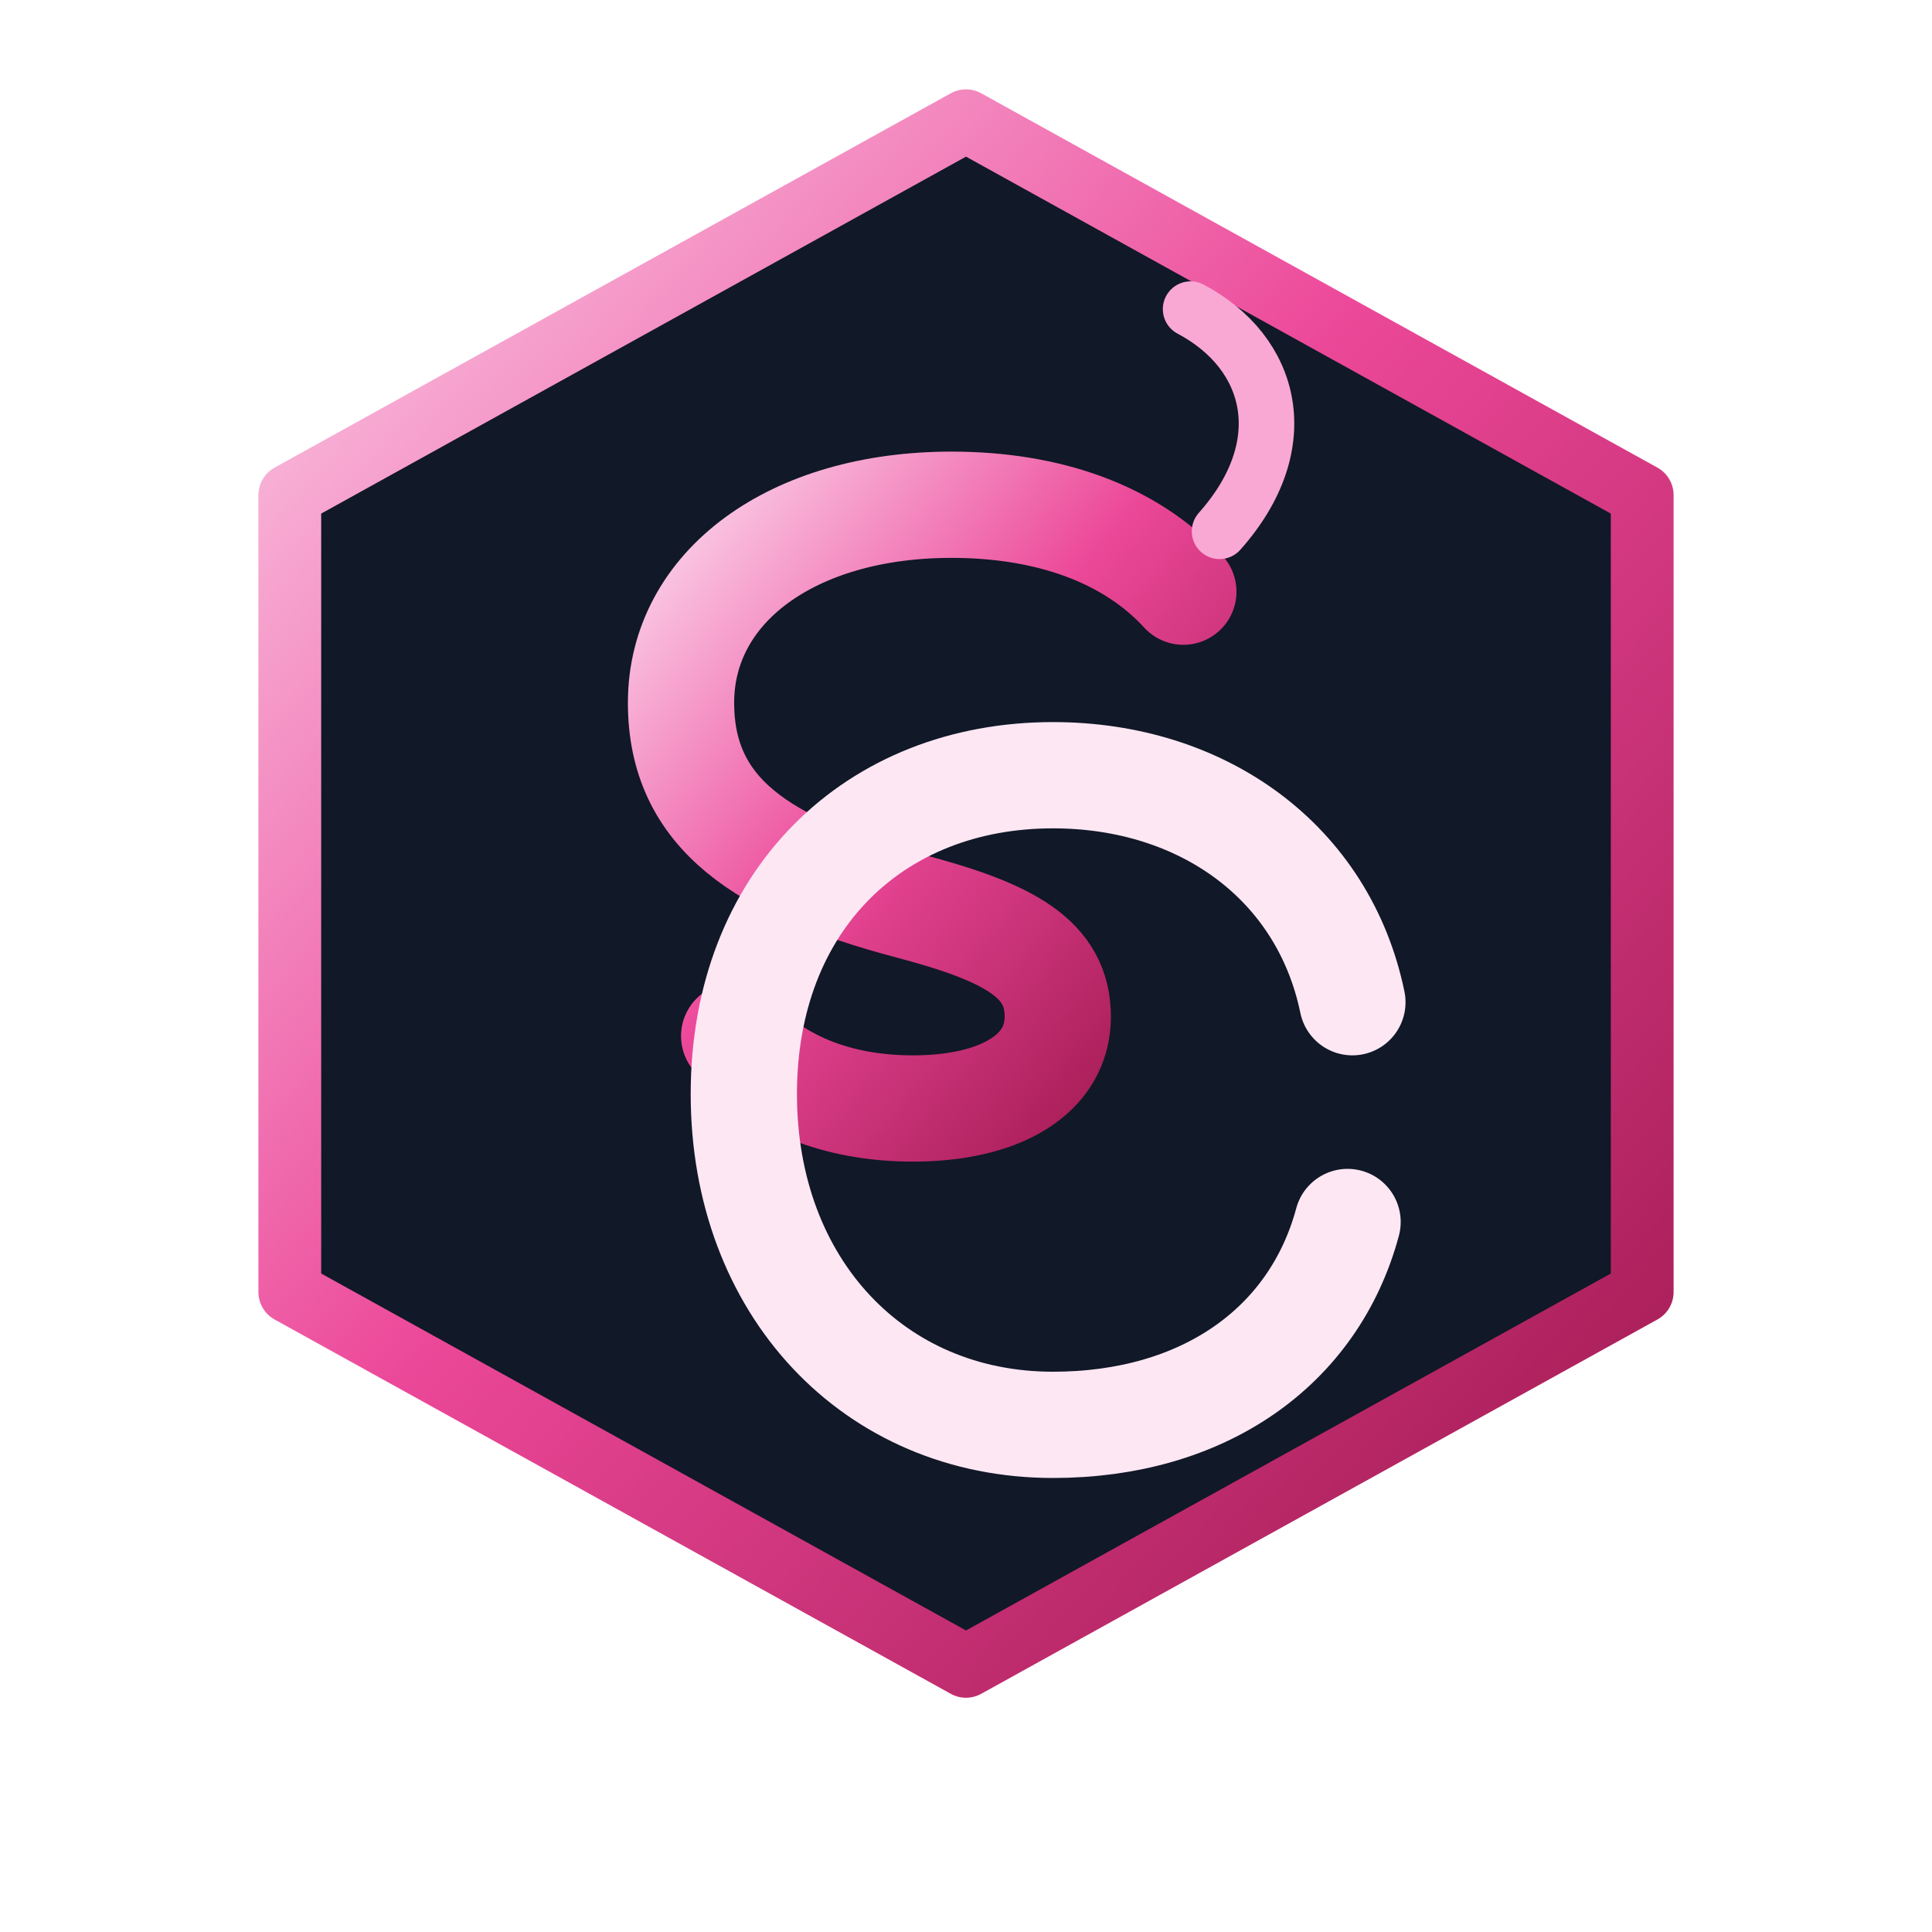
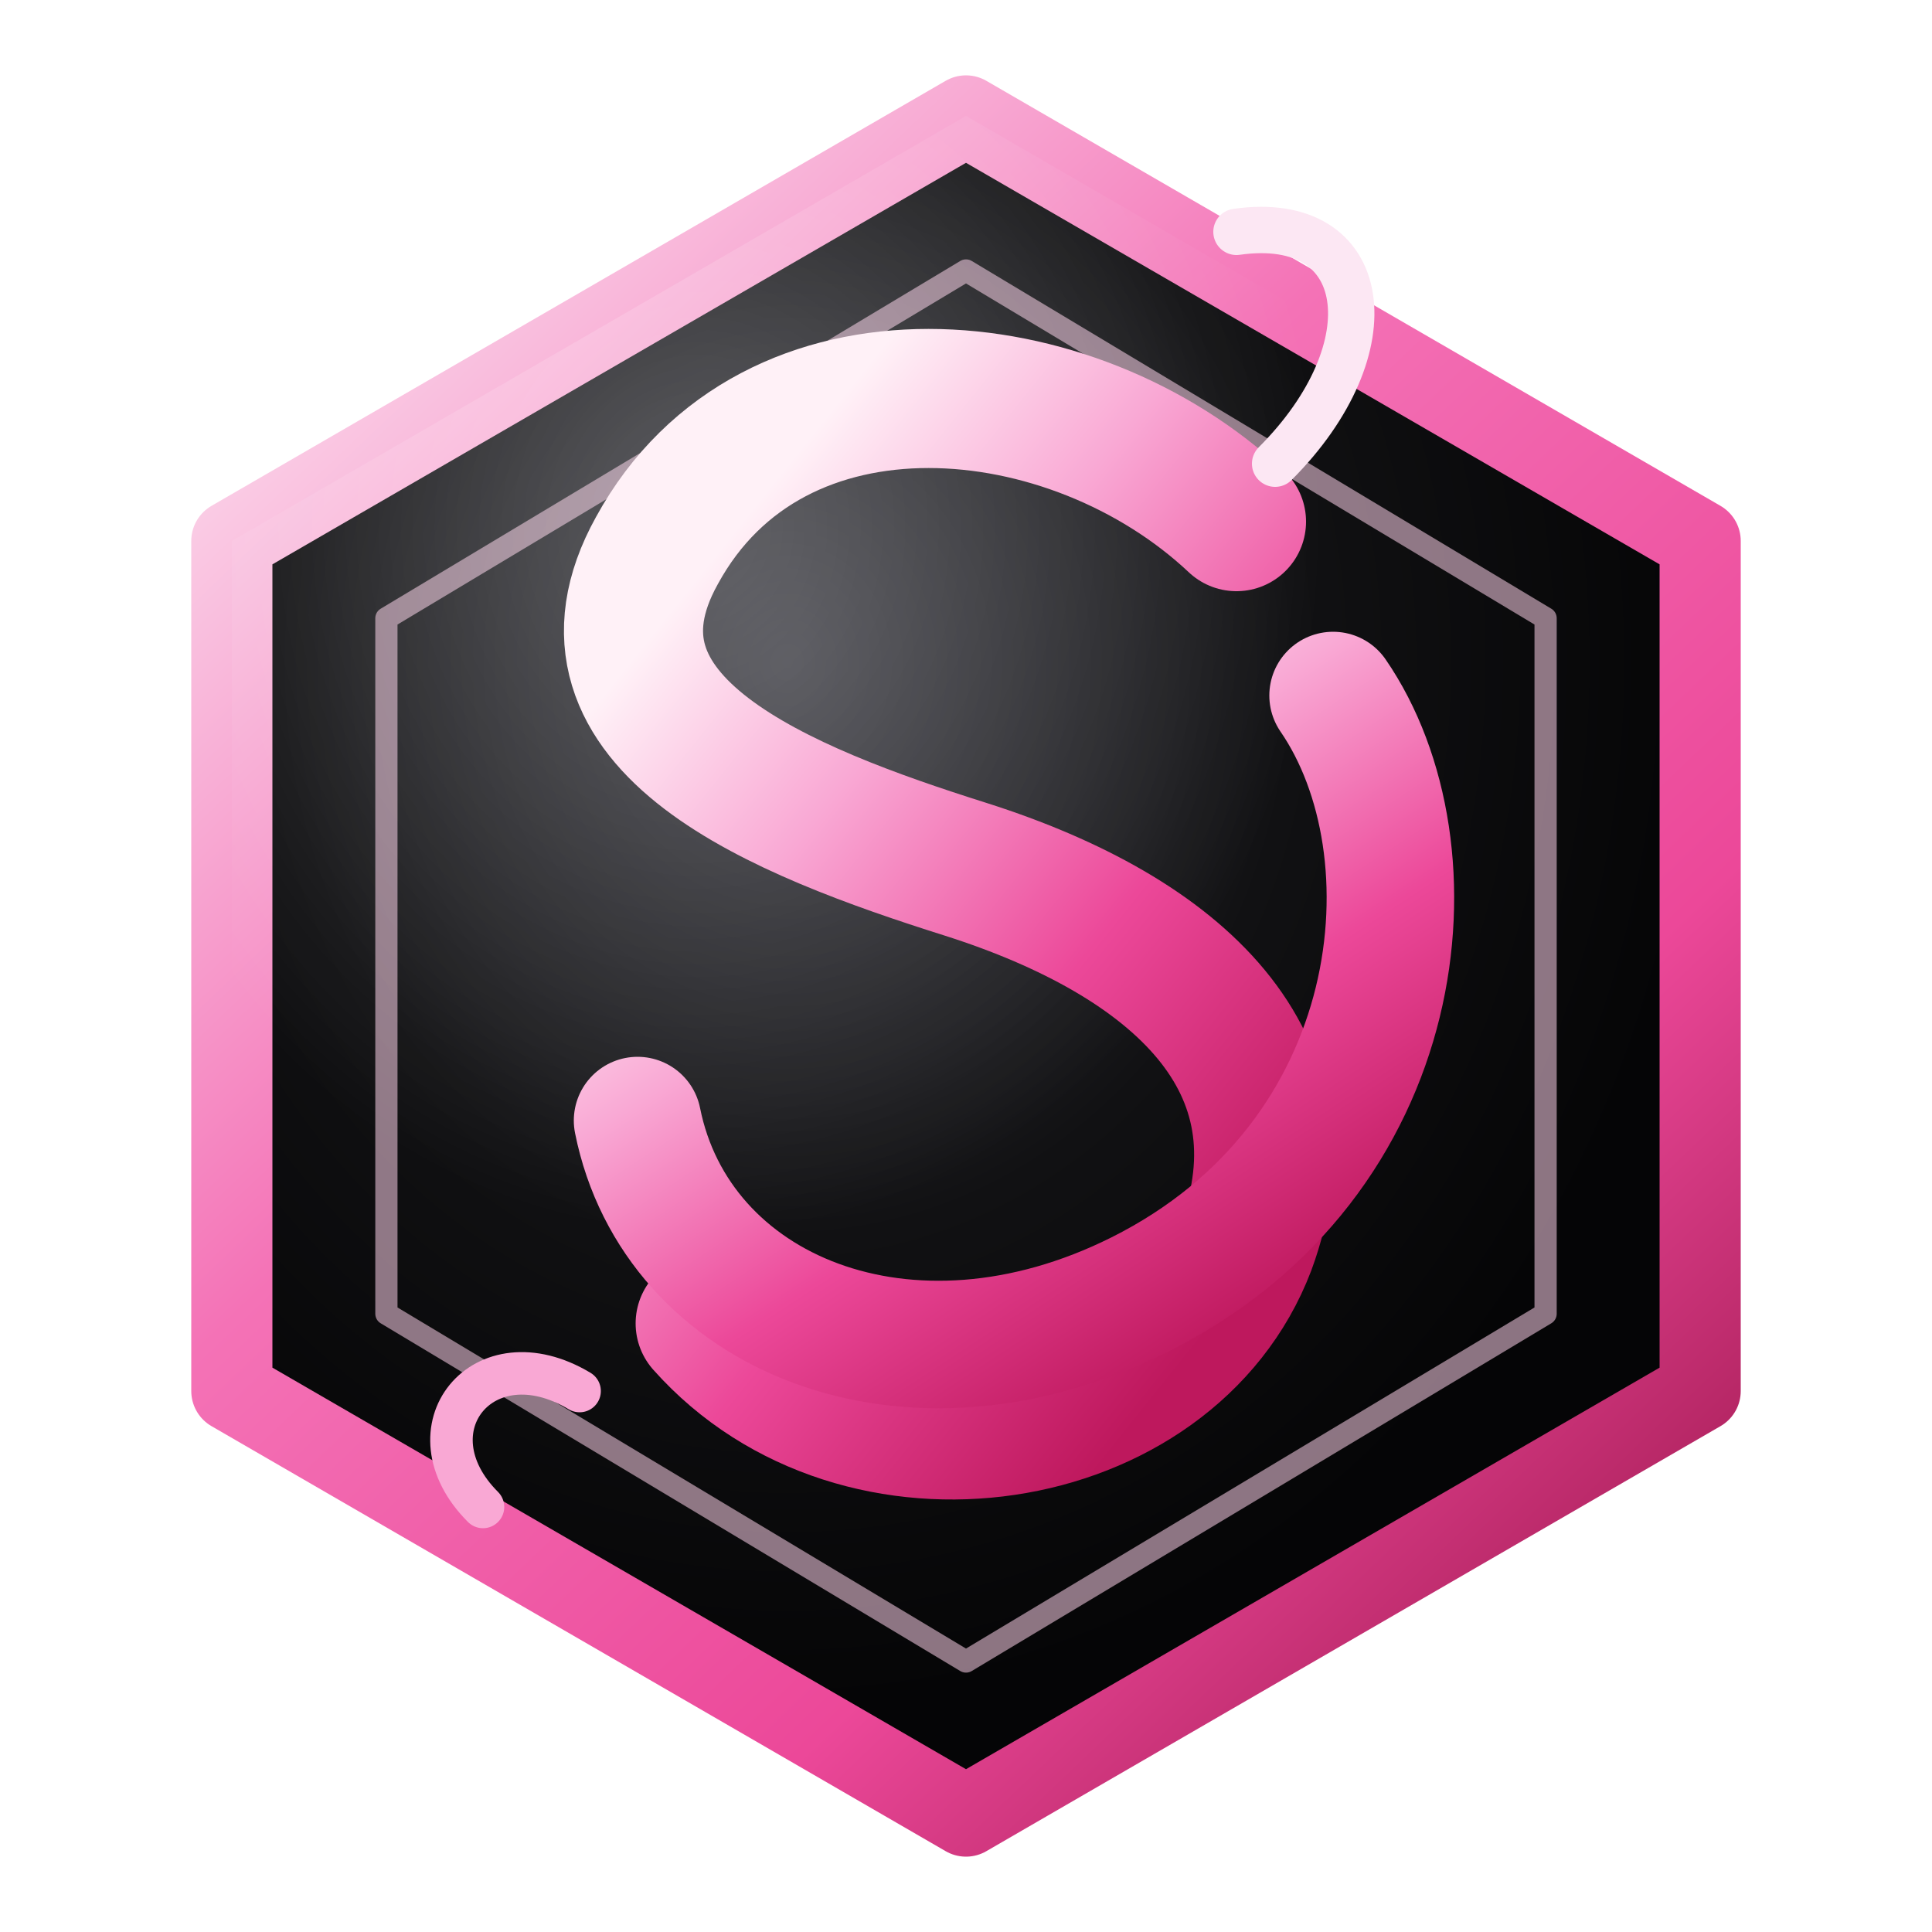
- <svg xmlns="http://www.w3.org/2000/svg" viewBox="0 0 80 80" role="img" aria-label="Smoke Cali">
+ <svg xmlns="http://www.w3.org/2000/svg" viewBox="0 0 100 100" role="img" aria-label="Smoke Cali">
  <defs>
-     <linearGradient id="scInk" x1="0%" y1="0%" x2="100%" y2="100%">
-       <stop offset="0%" stop-color="#fbcfe8" />
-       <stop offset="45%" stop-color="#ec4899" />
+     <linearGradient id="scRim" x1="8%" y1="0%" x2="92%" y2="100%">
+       <stop offset="0%" stop-color="#fce7f3" />
+       <stop offset="38%" stop-color="#f472b6" />
+       <stop offset="72%" stop-color="#ec4899" />
      <stop offset="100%" stop-color="#9d174d" />
    </linearGradient>
+     <linearGradient id="scSmoke" x1="20%" y1="10%" x2="85%" y2="95%">
+       <stop offset="0%" stop-color="#fff1f7" />
+       <stop offset="28%" stop-color="#f9a8d4" />
+       <stop offset="62%" stop-color="#ec4899" />
+       <stop offset="100%" stop-color="#be185d" />
+     </linearGradient>
+     <radialGradient id="scGlass" cx="38%" cy="32%" r="62%">
+       <stop offset="0%" stop-color="#3f3f46" />
+       <stop offset="55%" stop-color="#111113" />
+       <stop offset="100%" stop-color="#050506" />
+     </radialGradient>
+     <radialGradient id="scShine" cx="32%" cy="24%" r="42%">
+       <stop offset="0%" stop-color="#ffffff" stop-opacity="0.22" />
+       <stop offset="100%" stop-color="#ffffff" stop-opacity="0" />
+     </radialGradient>
  </defs>
-   <polygon points="40,5 68,20.5 68,53.5 40,69 12,53.5 12,20.5" fill="#111827" stroke="url(#scInk)" stroke-width="2.6" stroke-linejoin="round" />
-   <path d="M49 24.5c-2.2-2.4-5.6-3.6-9.6-3.6-6.6 0-11.2 3.4-11.2 8.2 0 4.6 3.4 6.8 9.4 8.4 4.2 1.1 6.2 2.2 6.2 4.6 0 2.4-2.4 3.8-6 3.8-3.2 0-5.8-1.1-7.4-3" fill="none" stroke="url(#scInk)" stroke-width="4.4" stroke-linecap="round" />
-   <path d="M50.5 22c3.2-3.6 2.2-7.4-1.2-9.2" fill="none" stroke="#f9a8d4" stroke-width="2.3" stroke-linecap="round" />
-   <path d="M56 41.5c-1.2-5.8-6.2-9.4-12.4-9.4-7.4 0-12.8 5.2-12.8 13.2S36.2 59 43.6 59c6.2 0 10.8-3.2 12.2-8.4" fill="none" stroke="#fce7f3" stroke-width="4.4" stroke-linecap="round" />
+   <polygon points="50,6 88,28 88,72 50,94 12,72 12,28" fill="url(#scGlass)" stroke="url(#scRim)" stroke-width="4.2" stroke-linejoin="round" />
+   <polygon points="50,14 80,32 80,68 50,86 20,68 20,32" fill="none" stroke="#fbcfe8" stroke-width="1.15" stroke-linejoin="round" opacity="0.55" />
+   <polygon points="50,6 88,28 88,72 50,94 12,72 12,28" fill="url(#scShine)" />
+   <path d="M64 27c-8.5-8-24-9.5-30 1.5-5 9 6.5 13.5 16 16.5 11 3.5 18 10 14.5 19.5-4 10.5-20 13-28 4" fill="none" stroke="url(#scSmoke)" stroke-width="7.2" stroke-linecap="round" />
+   <path d="M69 36c5.5 8 4 24-10 31-12 6-24 1-26-9" fill="none" stroke="url(#scSmoke)" stroke-width="6.6" stroke-linecap="round" />
+   <path d="M66 24c6-6 5-13-2-12" fill="none" stroke="#fce7f3" stroke-width="2.4" stroke-linecap="round" />
+   <path d="M30 72c-5-3-9 2-5 6" fill="none" stroke="#f9a8d4" stroke-width="2.2" stroke-linecap="round" />
</svg>
